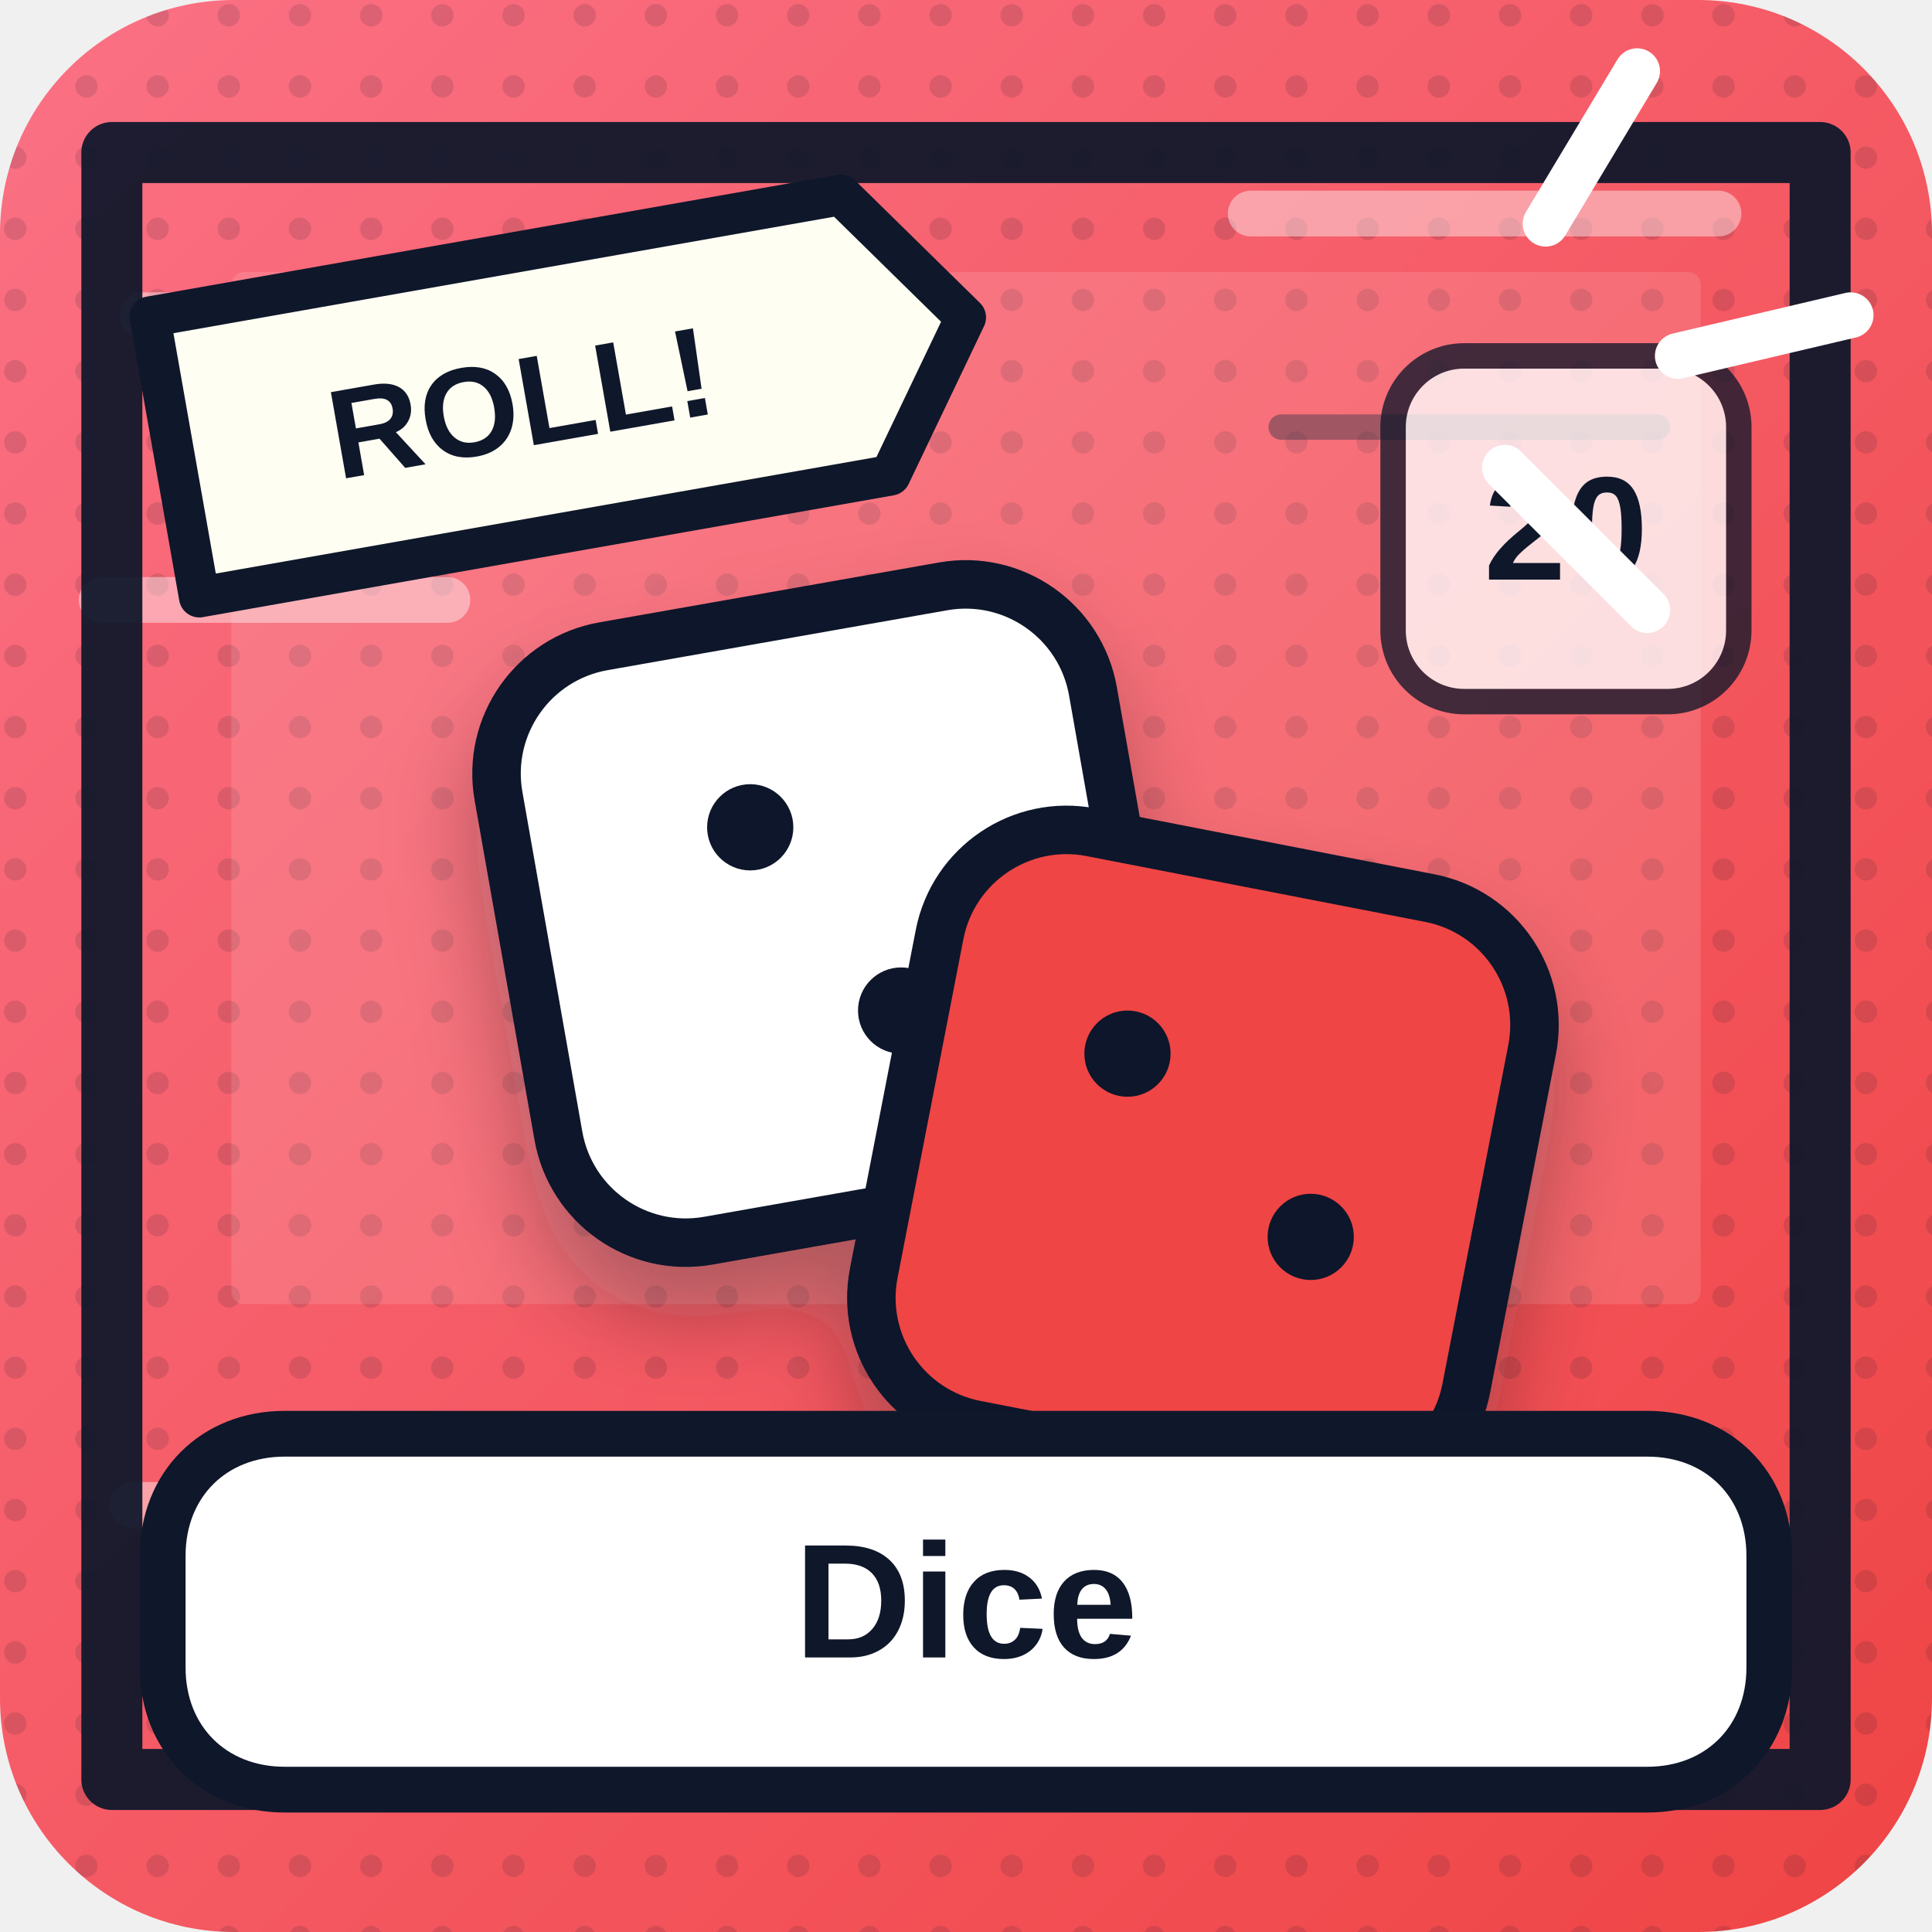
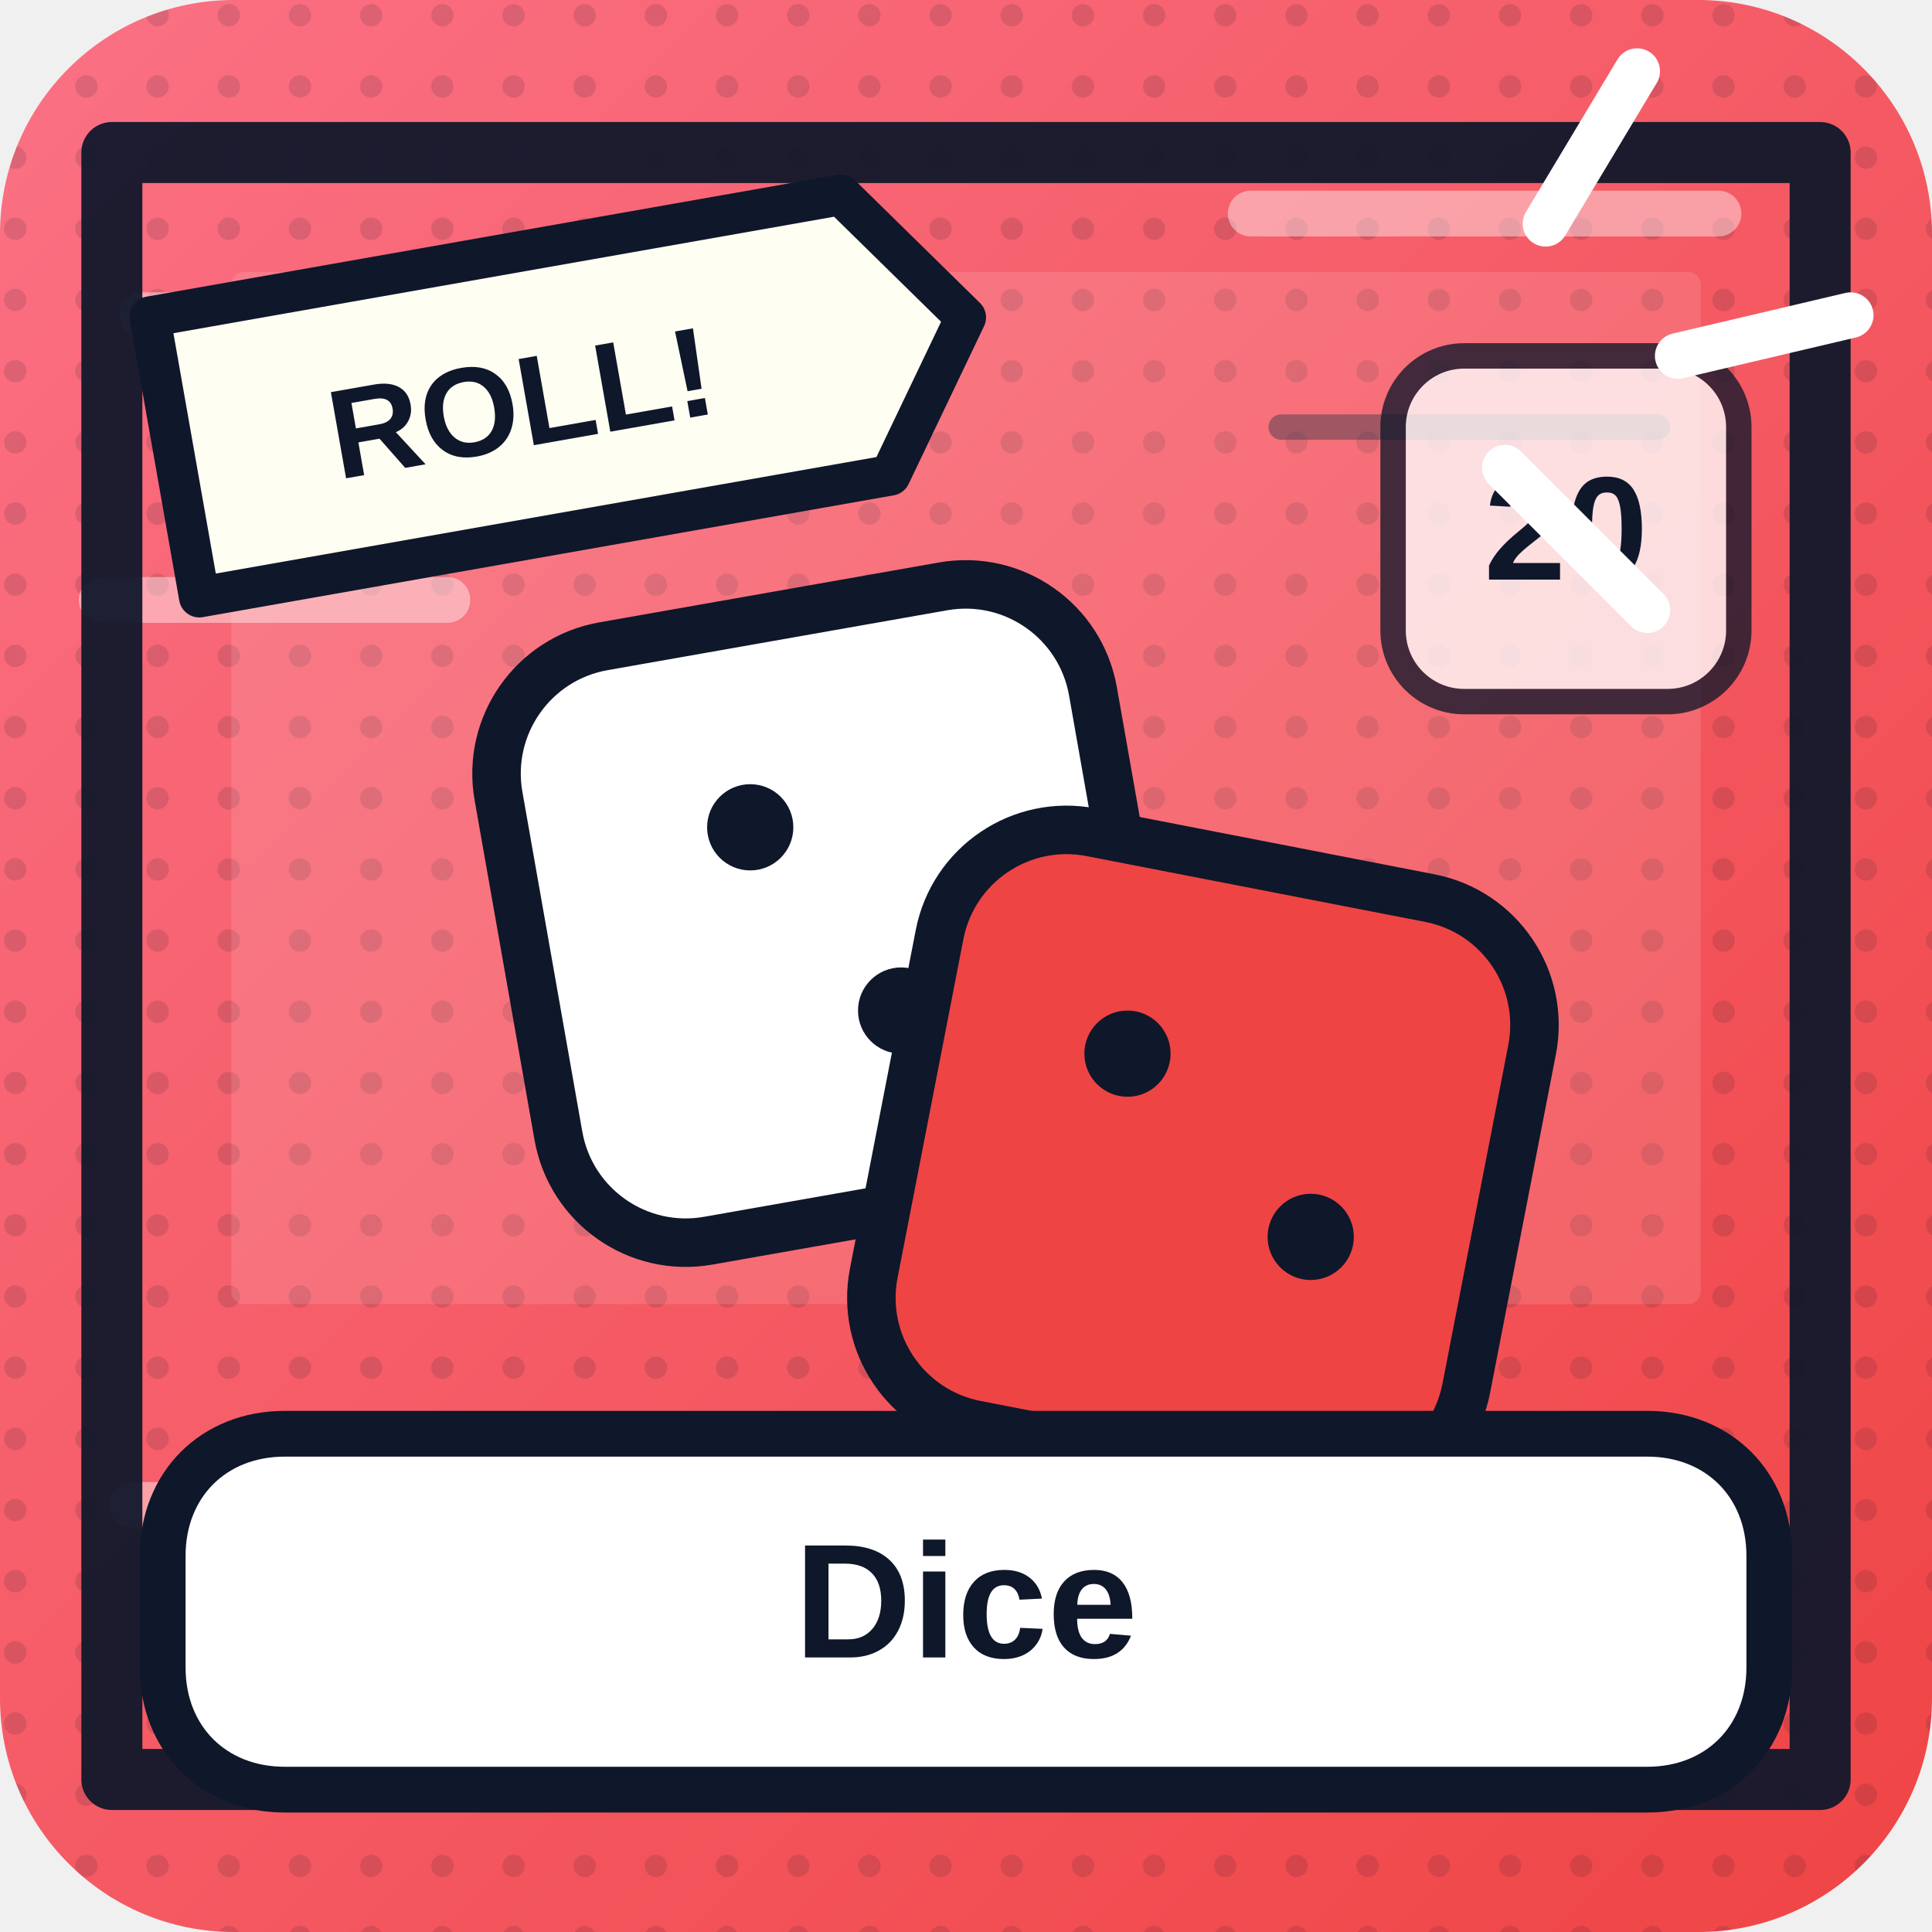
<svg xmlns="http://www.w3.org/2000/svg" viewBox="0 0 380 380" role="img" aria-label="Dice manga classroom tool icon">
  <defs>
    <linearGradient id="bg" x1="0" y1="0" x2="1" y2="1">
      <stop offset="0" stop-color="#fb7185" />
      <stop offset="1" stop-color="#ef4444" />
    </linearGradient>
    <pattern id="dots" width="14" height="14" patternUnits="userSpaceOnUse">
      <circle cx="3" cy="3" r="2.2" fill="#0f172a" opacity=".13" />
    </pattern>
-     <filter id="shadow" x="-20%" y="-20%" width="140%" height="140%">
-       <feDropShadow dx="0" dy="10" stdDeviation="8" flood-color="#0f172a" flood-opacity=".28" />
-     </filter>
  </defs>
  <rect width="380" height="380" rx="46" fill="url(#bg)" />
  <rect width="380" height="380" rx="46" fill="url(#dots)" />
  <path d="M28 62h92M20 118h68M26 296h110M246 42h92M288 300h58M38 340h74" stroke="#fff" stroke-width="9" stroke-linecap="round" opacity=".42" />
  <path d="M42 92h48M252 84h74M258 328h42" stroke="#0f172a" stroke-width="5" stroke-linecap="round" opacity=".42" />
  <path d="M22 30h336v320H22z" fill="none" stroke="#0f172a" stroke-width="12" stroke-linejoin="round" opacity=".94" />
  <path d="M48 56h284v198H48z" fill="#ffffff" opacity=".12" stroke="#ffffff" stroke-width="5" stroke-linejoin="round" />
  <rect x="274" y="70" width="68" height="68" rx="14" fill="#fff" opacity=".78" stroke="#0f172a" stroke-width="5" />
  <text x="308" y="114" text-anchor="middle" font-size="29" font-weight="900" fill="#0f172a" font-family="Arial Black, Arial">20</text>
-   <g transform="translate(14 44) scale(1.06)" filter="url(#shadow)">
+   <g transform="translate(14 44) scale(1.06)">
    <rect x="84" y="72" width="112" height="112" rx="24" fill="#ffffff" stroke="#0f172a" stroke-width="9" transform="rotate(-10 140 128)" />
    <rect x="154" y="118" width="112" height="112" rx="24" fill="#ef4444" stroke="#0f172a" stroke-width="9" transform="rotate(11 210 174)" />
    <circle cx="126" cy="112" r="8" fill="#0f172a" />
    <circle cx="154" cy="146" r="8" fill="#0f172a" />
    <circle cx="196" cy="154" r="8" fill="#0f172a" />
    <circle cx="230" cy="188" r="8" fill="#0f172a" />
  </g>
  <path d="M56 282h268c14 0 24 10 24 24v22c0 14-10 24-24 24H56c-14 0-24-10-24-24v-22c0-14 10-24 24-24z" fill="#ffffff" stroke="#0f172a" stroke-width="9" />
  <text x="190" y="326" text-anchor="middle" font-size="32" font-weight="900" fill="#0f172a" font-family="Arial Black, Arial">Dice</text>
  <g transform="rotate(-10 102 82)">
    <path d="M34 50h138l20 28-20 28H34z" fill="#fffef2" stroke="#0f172a" stroke-width="8" stroke-linejoin="round" />
    <text x="103" y="88" text-anchor="middle" font-size="25" font-weight="900" fill="#0f172a" font-family="Arial Black, Arial">ROLL!</text>
  </g>
  <path d="M304 44l18-30M330 70l34-8M296 92l28 28" stroke="#fff" stroke-width="9" stroke-linecap="round" />
</svg>
